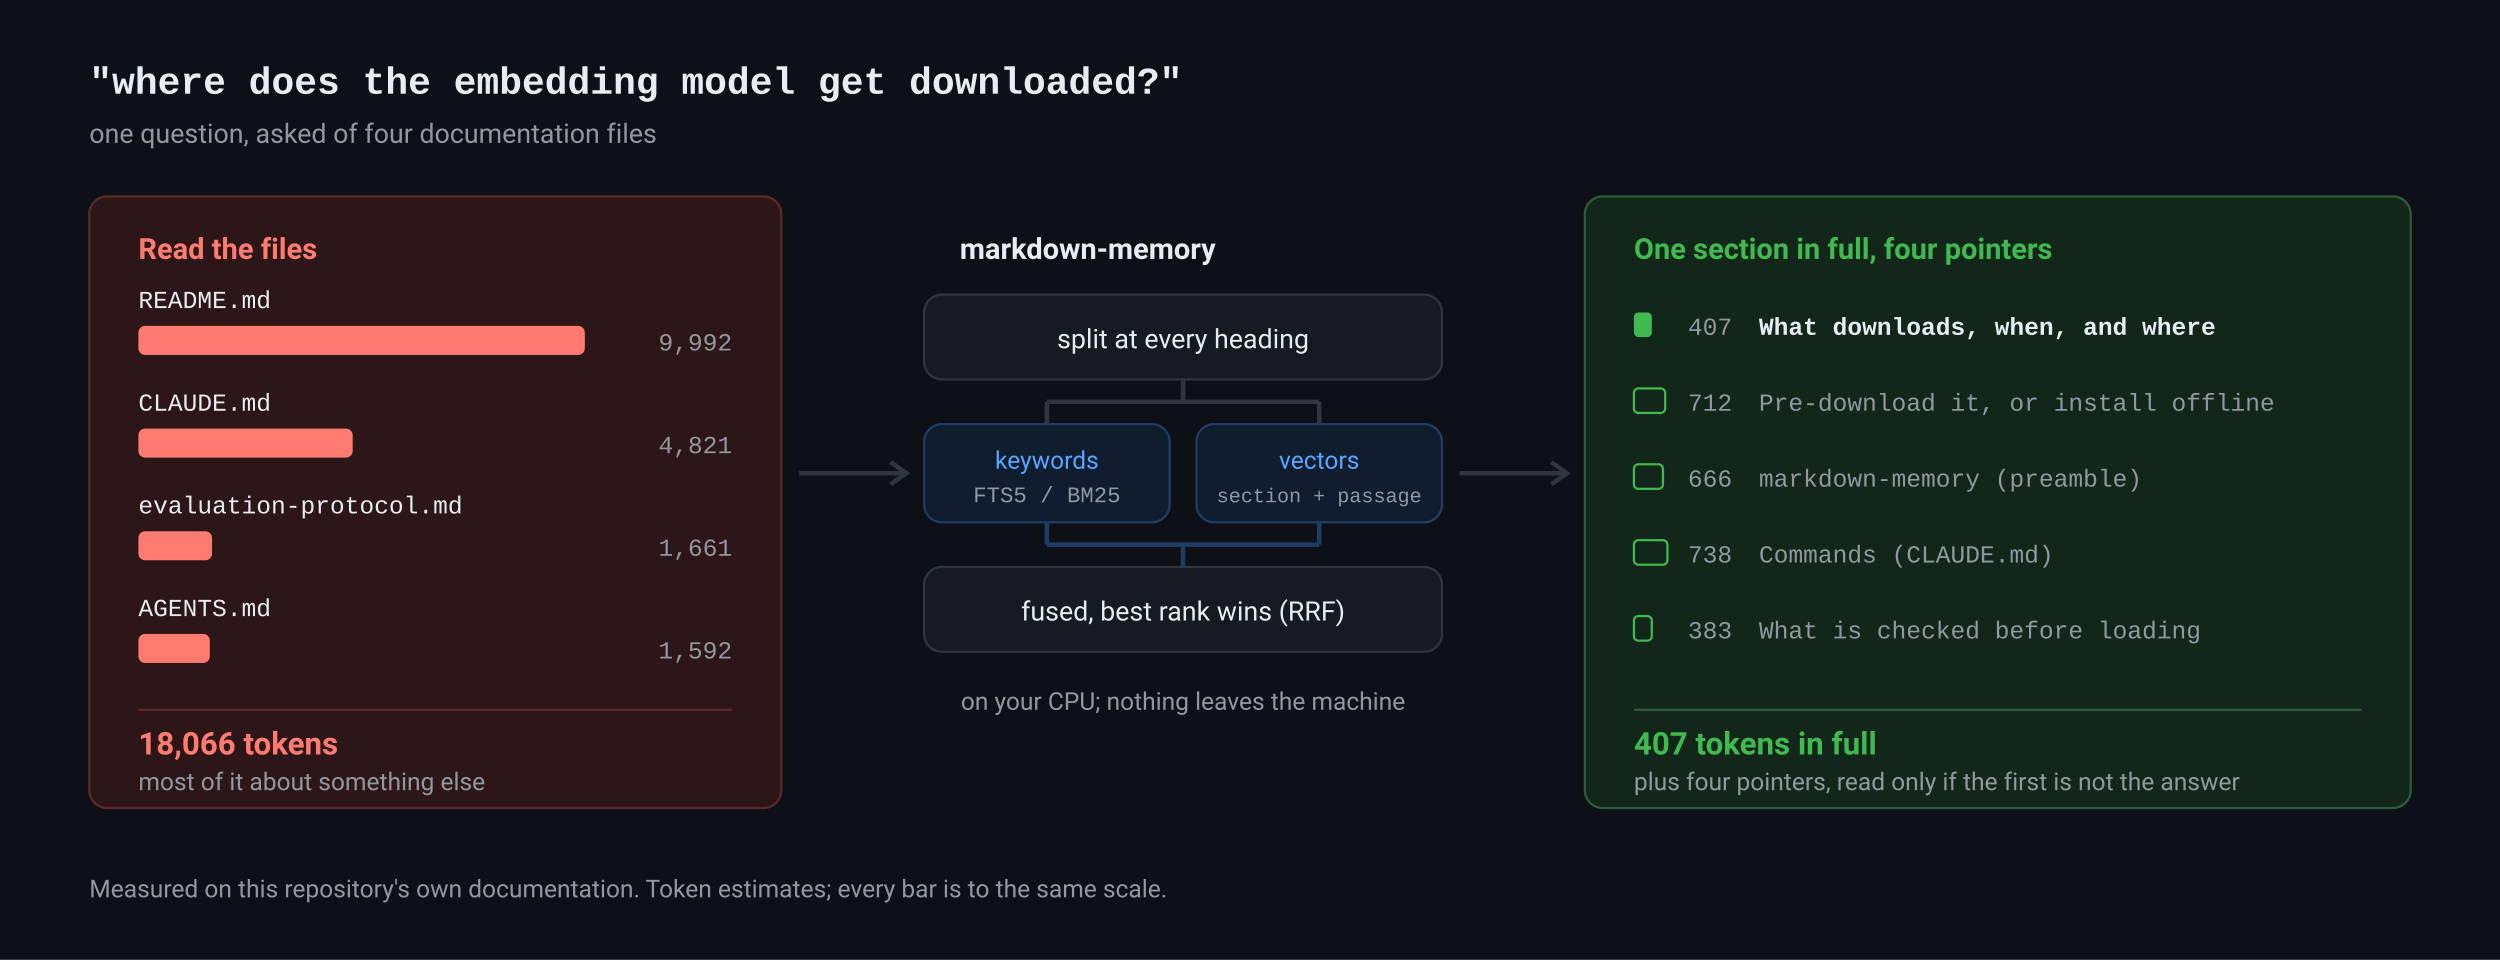
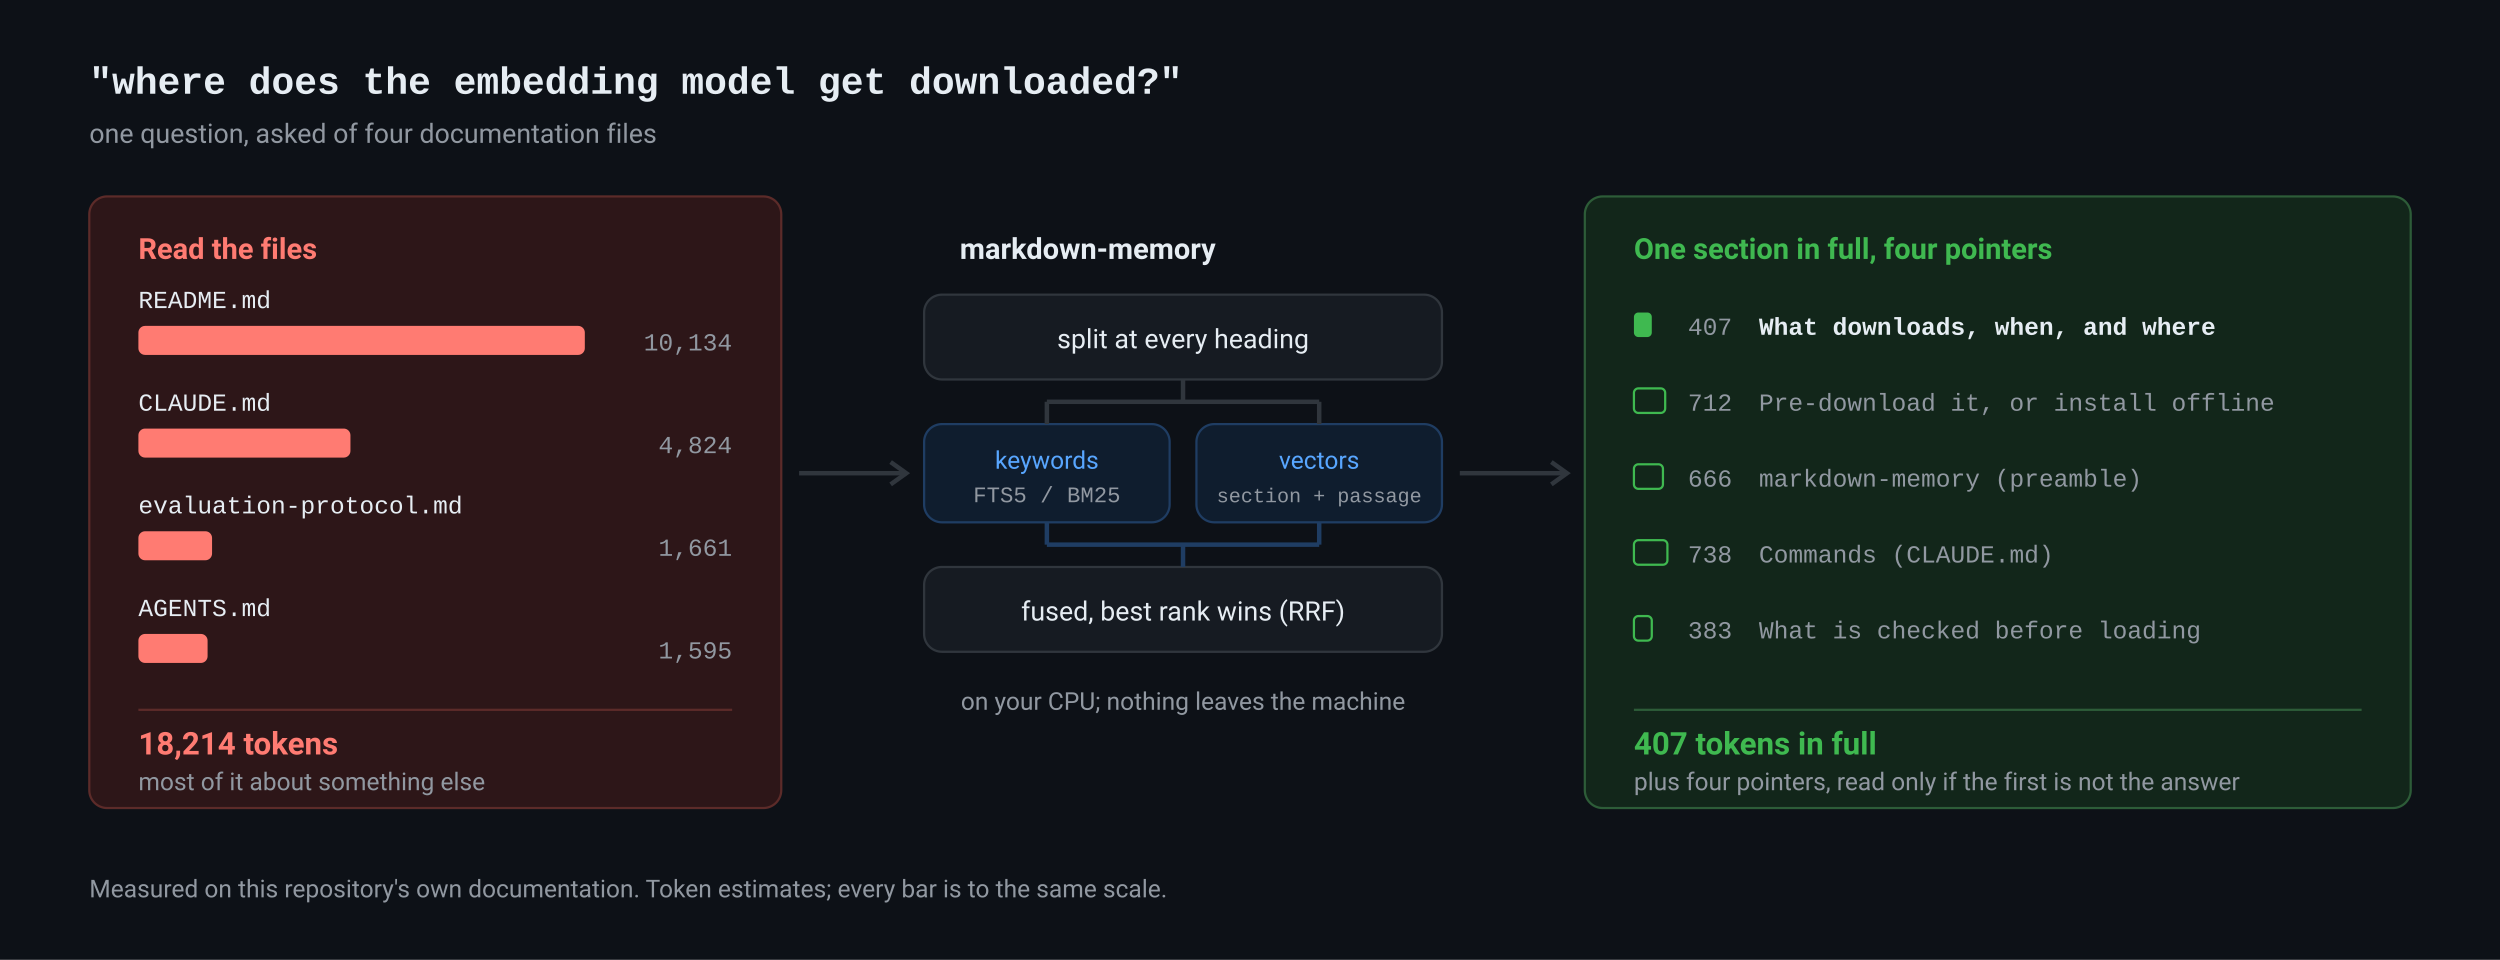
- <svg xmlns="http://www.w3.org/2000/svg" viewBox="0 0 1120 430" width="1120" height="430" role="img" aria-label="One question: reading four whole files costs 18,066 tokens; markdown-memory returns the section that answers in full, 407 tokens, with four pointers to the rest.">
+ <svg xmlns="http://www.w3.org/2000/svg" viewBox="0 0 1120 430" width="1120" height="430" role="img" aria-label="One question: reading four whole files costs 18,214 tokens; markdown-memory returns the section that answers in full, 407 tokens, with four pointers to the rest.">
  <rect width="1120" height="430" fill="#0d1117" />
  <text x="40" y="42" font-family="ui-monospace,SFMono-Regular,Menlo,Consolas,'Liberation Mono',monospace" font-size="17" font-weight="600" fill="#e6edf3" text-anchor="start">"where does the embedding model get downloaded?"</text>
  <text x="40" y="64" font-family="ui-sans-serif,-apple-system,BlinkMacSystemFont,'Segoe UI',Roboto,'Helvetica Neue',Arial,sans-serif" font-size="12" font-weight="400" fill="#9198a1" text-anchor="start">one question, asked of four documentation files</text>
  <rect x="40" y="88" width="310" height="274" rx="8" fill="#2d1618" stroke="#5c2b29" stroke-width="1" />
  <text x="62" y="116" font-family="ui-sans-serif,-apple-system,BlinkMacSystemFont,'Segoe UI',Roboto,'Helvetica Neue',Arial,sans-serif" font-size="13" font-weight="600" fill="#ff7b72" text-anchor="start">Read the files</text>
  <text x="62" y="138" font-family="ui-monospace,SFMono-Regular,Menlo,Consolas,'Liberation Mono',monospace" font-size="11" font-weight="400" fill="#e6edf3" text-anchor="start">README.md</text>
  <rect x="62" y="146" width="200" height="13" rx="3" fill="#ff7b72" stroke="none" stroke-width="1" />
-   <text x="328" y="157" font-family="ui-monospace,SFMono-Regular,Menlo,Consolas,'Liberation Mono',monospace" font-size="11" font-weight="400" fill="#9198a1" text-anchor="end">9,992</text>
+   <text x="328" y="157" font-family="ui-monospace,SFMono-Regular,Menlo,Consolas,'Liberation Mono',monospace" font-size="11" font-weight="400" fill="#9198a1" text-anchor="end">10,134</text>
  <text x="62" y="184" font-family="ui-monospace,SFMono-Regular,Menlo,Consolas,'Liberation Mono',monospace" font-size="11" font-weight="400" fill="#e6edf3" text-anchor="start">CLAUDE.md</text>
-   <rect x="62" y="192" width="96" height="13" rx="3" fill="#ff7b72" stroke="none" stroke-width="1" />
-   <text x="328" y="203" font-family="ui-monospace,SFMono-Regular,Menlo,Consolas,'Liberation Mono',monospace" font-size="11" font-weight="400" fill="#9198a1" text-anchor="end">4,821</text>
+   <rect x="62" y="192" width="95" height="13" rx="3" fill="#ff7b72" stroke="none" stroke-width="1" />
+   <text x="328" y="203" font-family="ui-monospace,SFMono-Regular,Menlo,Consolas,'Liberation Mono',monospace" font-size="11" font-weight="400" fill="#9198a1" text-anchor="end">4,824</text>
  <text x="62" y="230" font-family="ui-monospace,SFMono-Regular,Menlo,Consolas,'Liberation Mono',monospace" font-size="11" font-weight="400" fill="#e6edf3" text-anchor="start">evaluation-protocol.md</text>
  <rect x="62" y="238" width="33" height="13" rx="3" fill="#ff7b72" stroke="none" stroke-width="1" />
  <text x="328" y="249" font-family="ui-monospace,SFMono-Regular,Menlo,Consolas,'Liberation Mono',monospace" font-size="11" font-weight="400" fill="#9198a1" text-anchor="end">1,661</text>
  <text x="62" y="276" font-family="ui-monospace,SFMono-Regular,Menlo,Consolas,'Liberation Mono',monospace" font-size="11" font-weight="400" fill="#e6edf3" text-anchor="start">AGENTS.md</text>
-   <rect x="62" y="284" width="32" height="13" rx="3" fill="#ff7b72" stroke="none" stroke-width="1" />
-   <text x="328" y="295" font-family="ui-monospace,SFMono-Regular,Menlo,Consolas,'Liberation Mono',monospace" font-size="11" font-weight="400" fill="#9198a1" text-anchor="end">1,592</text>
+   <rect x="62" y="284" width="31" height="13" rx="3" fill="#ff7b72" stroke="none" stroke-width="1" />
+   <text x="328" y="295" font-family="ui-monospace,SFMono-Regular,Menlo,Consolas,'Liberation Mono',monospace" font-size="11" font-weight="400" fill="#9198a1" text-anchor="end">1,595</text>
  <path d="M62 318 L328 318" stroke="#5c2b29" stroke-width="1" />
-   <text x="62" y="338" font-family="ui-sans-serif,-apple-system,BlinkMacSystemFont,'Segoe UI',Roboto,'Helvetica Neue',Arial,sans-serif" font-size="14" font-weight="600" fill="#ff7b72" text-anchor="start">18,066 tokens</text>
+   <text x="62" y="338" font-family="ui-sans-serif,-apple-system,BlinkMacSystemFont,'Segoe UI',Roboto,'Helvetica Neue',Arial,sans-serif" font-size="14" font-weight="600" fill="#ff7b72" text-anchor="start">18,214 tokens</text>
  <text x="62" y="354" font-family="ui-sans-serif,-apple-system,BlinkMacSystemFont,'Segoe UI',Roboto,'Helvetica Neue',Arial,sans-serif" font-size="11" font-weight="400" fill="#9198a1" text-anchor="start">most of it about something else</text>
  <text x="430" y="116" font-family="ui-sans-serif,-apple-system,BlinkMacSystemFont,'Segoe UI',Roboto,'Helvetica Neue',Arial,sans-serif" font-size="13" font-weight="600" fill="#e6edf3" text-anchor="start">markdown-memory</text>
  <rect x="414" y="132" width="232" height="38" rx="8" fill="#161b22" stroke="#30363d" stroke-width="1" />
  <text x="530" y="156" font-family="ui-sans-serif,-apple-system,BlinkMacSystemFont,'Segoe UI',Roboto,'Helvetica Neue',Arial,sans-serif" font-size="12" font-weight="400" fill="#e6edf3" text-anchor="middle">split at every heading</text>
  <rect x="414" y="190" width="110" height="44" rx="8" fill="#0f1d2e" stroke="#1f3d63" stroke-width="1" />
  <text x="469" y="210" font-family="ui-sans-serif,-apple-system,BlinkMacSystemFont,'Segoe UI',Roboto,'Helvetica Neue',Arial,sans-serif" font-size="11" font-weight="400" fill="#58a6ff" text-anchor="middle">keywords</text>
  <text x="469" y="225" font-family="ui-monospace,SFMono-Regular,Menlo,Consolas,'Liberation Mono',monospace" font-size="10" font-weight="400" fill="#9198a1" text-anchor="middle">FTS5 / BM25</text>
  <rect x="536" y="190" width="110" height="44" rx="8" fill="#0f1d2e" stroke="#1f3d63" stroke-width="1" />
  <text x="591" y="210" font-family="ui-sans-serif,-apple-system,BlinkMacSystemFont,'Segoe UI',Roboto,'Helvetica Neue',Arial,sans-serif" font-size="11" font-weight="400" fill="#58a6ff" text-anchor="middle">vectors</text>
  <text x="591" y="225" font-family="ui-monospace,SFMono-Regular,Menlo,Consolas,'Liberation Mono',monospace" font-size="9" font-weight="400" fill="#9198a1" text-anchor="middle">section + passage</text>
  <rect x="414" y="254" width="232" height="38" rx="8" fill="#161b22" stroke="#30363d" stroke-width="1" />
  <text x="530" y="278" font-family="ui-sans-serif,-apple-system,BlinkMacSystemFont,'Segoe UI',Roboto,'Helvetica Neue',Arial,sans-serif" font-size="12" font-weight="400" fill="#e6edf3" text-anchor="middle">fused, best rank wins (RRF)</text>
  <path d="M530 170 L530 180 M469 180 L591 180 M469 180 L469 190 M591 180 L591 190" stroke="#30363d" stroke-width="2" fill="none" />
  <path d="M469 234 L469 244 M591 234 L591 244 M469 244 L591 244 M530 244 L530 254" stroke="#1f3d63" stroke-width="2" fill="none" />
  <text x="530" y="318" font-family="ui-sans-serif,-apple-system,BlinkMacSystemFont,'Segoe UI',Roboto,'Helvetica Neue',Arial,sans-serif" font-size="11" font-weight="400" fill="#9198a1" text-anchor="middle">on your CPU; nothing leaves the machine</text>
  <path d="M358 212 L406 212" stroke="#30363d" stroke-width="2" fill="none" />
  <path d="M399 207 L406 212 L399 217" fill="none" stroke="#30363d" stroke-width="2" />
  <path d="M654 212 L702 212" stroke="#30363d" stroke-width="2" fill="none" />
  <path d="M695 207 L702 212 L695 217" fill="none" stroke="#30363d" stroke-width="2" />
  <rect x="710" y="88" width="370" height="274" rx="8" fill="#12261a" stroke="#2d5c38" stroke-width="1" />
  <text x="732" y="116" font-family="ui-sans-serif,-apple-system,BlinkMacSystemFont,'Segoe UI',Roboto,'Helvetica Neue',Arial,sans-serif" font-size="13" font-weight="600" fill="#3fb950" text-anchor="start">One section in full, four pointers</text>
  <rect x="732" y="140" width="8" height="11" rx="2" fill="#3fb950" stroke="none" stroke-width="1" />
  <text x="776" y="150" font-family="ui-monospace,SFMono-Regular,Menlo,Consolas,'Liberation Mono',monospace" font-size="11" font-weight="400" fill="#9198a1" text-anchor="end">407</text>
  <text x="788" y="150" font-family="ui-monospace,SFMono-Regular,Menlo,Consolas,'Liberation Mono',monospace" font-size="11" font-weight="600" fill="#e6edf3" text-anchor="start">What downloads, when, and where</text>
  <rect x="732" y="174" width="14" height="11" rx="2" fill="none" stroke="#3fb950" stroke-width="1" />
  <text x="776" y="184" font-family="ui-monospace,SFMono-Regular,Menlo,Consolas,'Liberation Mono',monospace" font-size="11" font-weight="400" fill="#9198a1" text-anchor="end">712</text>
  <text x="788" y="184" font-family="ui-monospace,SFMono-Regular,Menlo,Consolas,'Liberation Mono',monospace" font-size="11" font-weight="400" fill="#9198a1" text-anchor="start">Pre-download it, or install offline</text>
  <rect x="732" y="208" width="13" height="11" rx="2" fill="none" stroke="#3fb950" stroke-width="1" />
  <text x="776" y="218" font-family="ui-monospace,SFMono-Regular,Menlo,Consolas,'Liberation Mono',monospace" font-size="11" font-weight="400" fill="#9198a1" text-anchor="end">666</text>
  <text x="788" y="218" font-family="ui-monospace,SFMono-Regular,Menlo,Consolas,'Liberation Mono',monospace" font-size="11" font-weight="400" fill="#9198a1" text-anchor="start">markdown-memory  (preamble)</text>
  <rect x="732" y="242" width="15" height="11" rx="2" fill="none" stroke="#3fb950" stroke-width="1" />
  <text x="776" y="252" font-family="ui-monospace,SFMono-Regular,Menlo,Consolas,'Liberation Mono',monospace" font-size="11" font-weight="400" fill="#9198a1" text-anchor="end">738</text>
  <text x="788" y="252" font-family="ui-monospace,SFMono-Regular,Menlo,Consolas,'Liberation Mono',monospace" font-size="11" font-weight="400" fill="#9198a1" text-anchor="start">Commands  (CLAUDE.md)</text>
  <rect x="732" y="276" width="8" height="11" rx="2" fill="none" stroke="#3fb950" stroke-width="1" />
  <text x="776" y="286" font-family="ui-monospace,SFMono-Regular,Menlo,Consolas,'Liberation Mono',monospace" font-size="11" font-weight="400" fill="#9198a1" text-anchor="end">383</text>
  <text x="788" y="286" font-family="ui-monospace,SFMono-Regular,Menlo,Consolas,'Liberation Mono',monospace" font-size="11" font-weight="400" fill="#9198a1" text-anchor="start">What is checked before loading</text>
  <path d="M732 318 L1058 318" stroke="#2d5c38" stroke-width="1" />
  <text x="732" y="338" font-family="ui-sans-serif,-apple-system,BlinkMacSystemFont,'Segoe UI',Roboto,'Helvetica Neue',Arial,sans-serif" font-size="14" font-weight="600" fill="#3fb950" text-anchor="start">407 tokens in full</text>
  <text x="732" y="354" font-family="ui-sans-serif,-apple-system,BlinkMacSystemFont,'Segoe UI',Roboto,'Helvetica Neue',Arial,sans-serif" font-size="11" font-weight="400" fill="#9198a1" text-anchor="start">plus four pointers, read only if the first is not the answer</text>
  <text x="40" y="402" font-family="ui-sans-serif,-apple-system,BlinkMacSystemFont,'Segoe UI',Roboto,'Helvetica Neue',Arial,sans-serif" font-size="11" font-weight="400" fill="#9198a1" text-anchor="start">Measured on this repository's own documentation. Token estimates; every bar is to the same scale.</text>
</svg>
